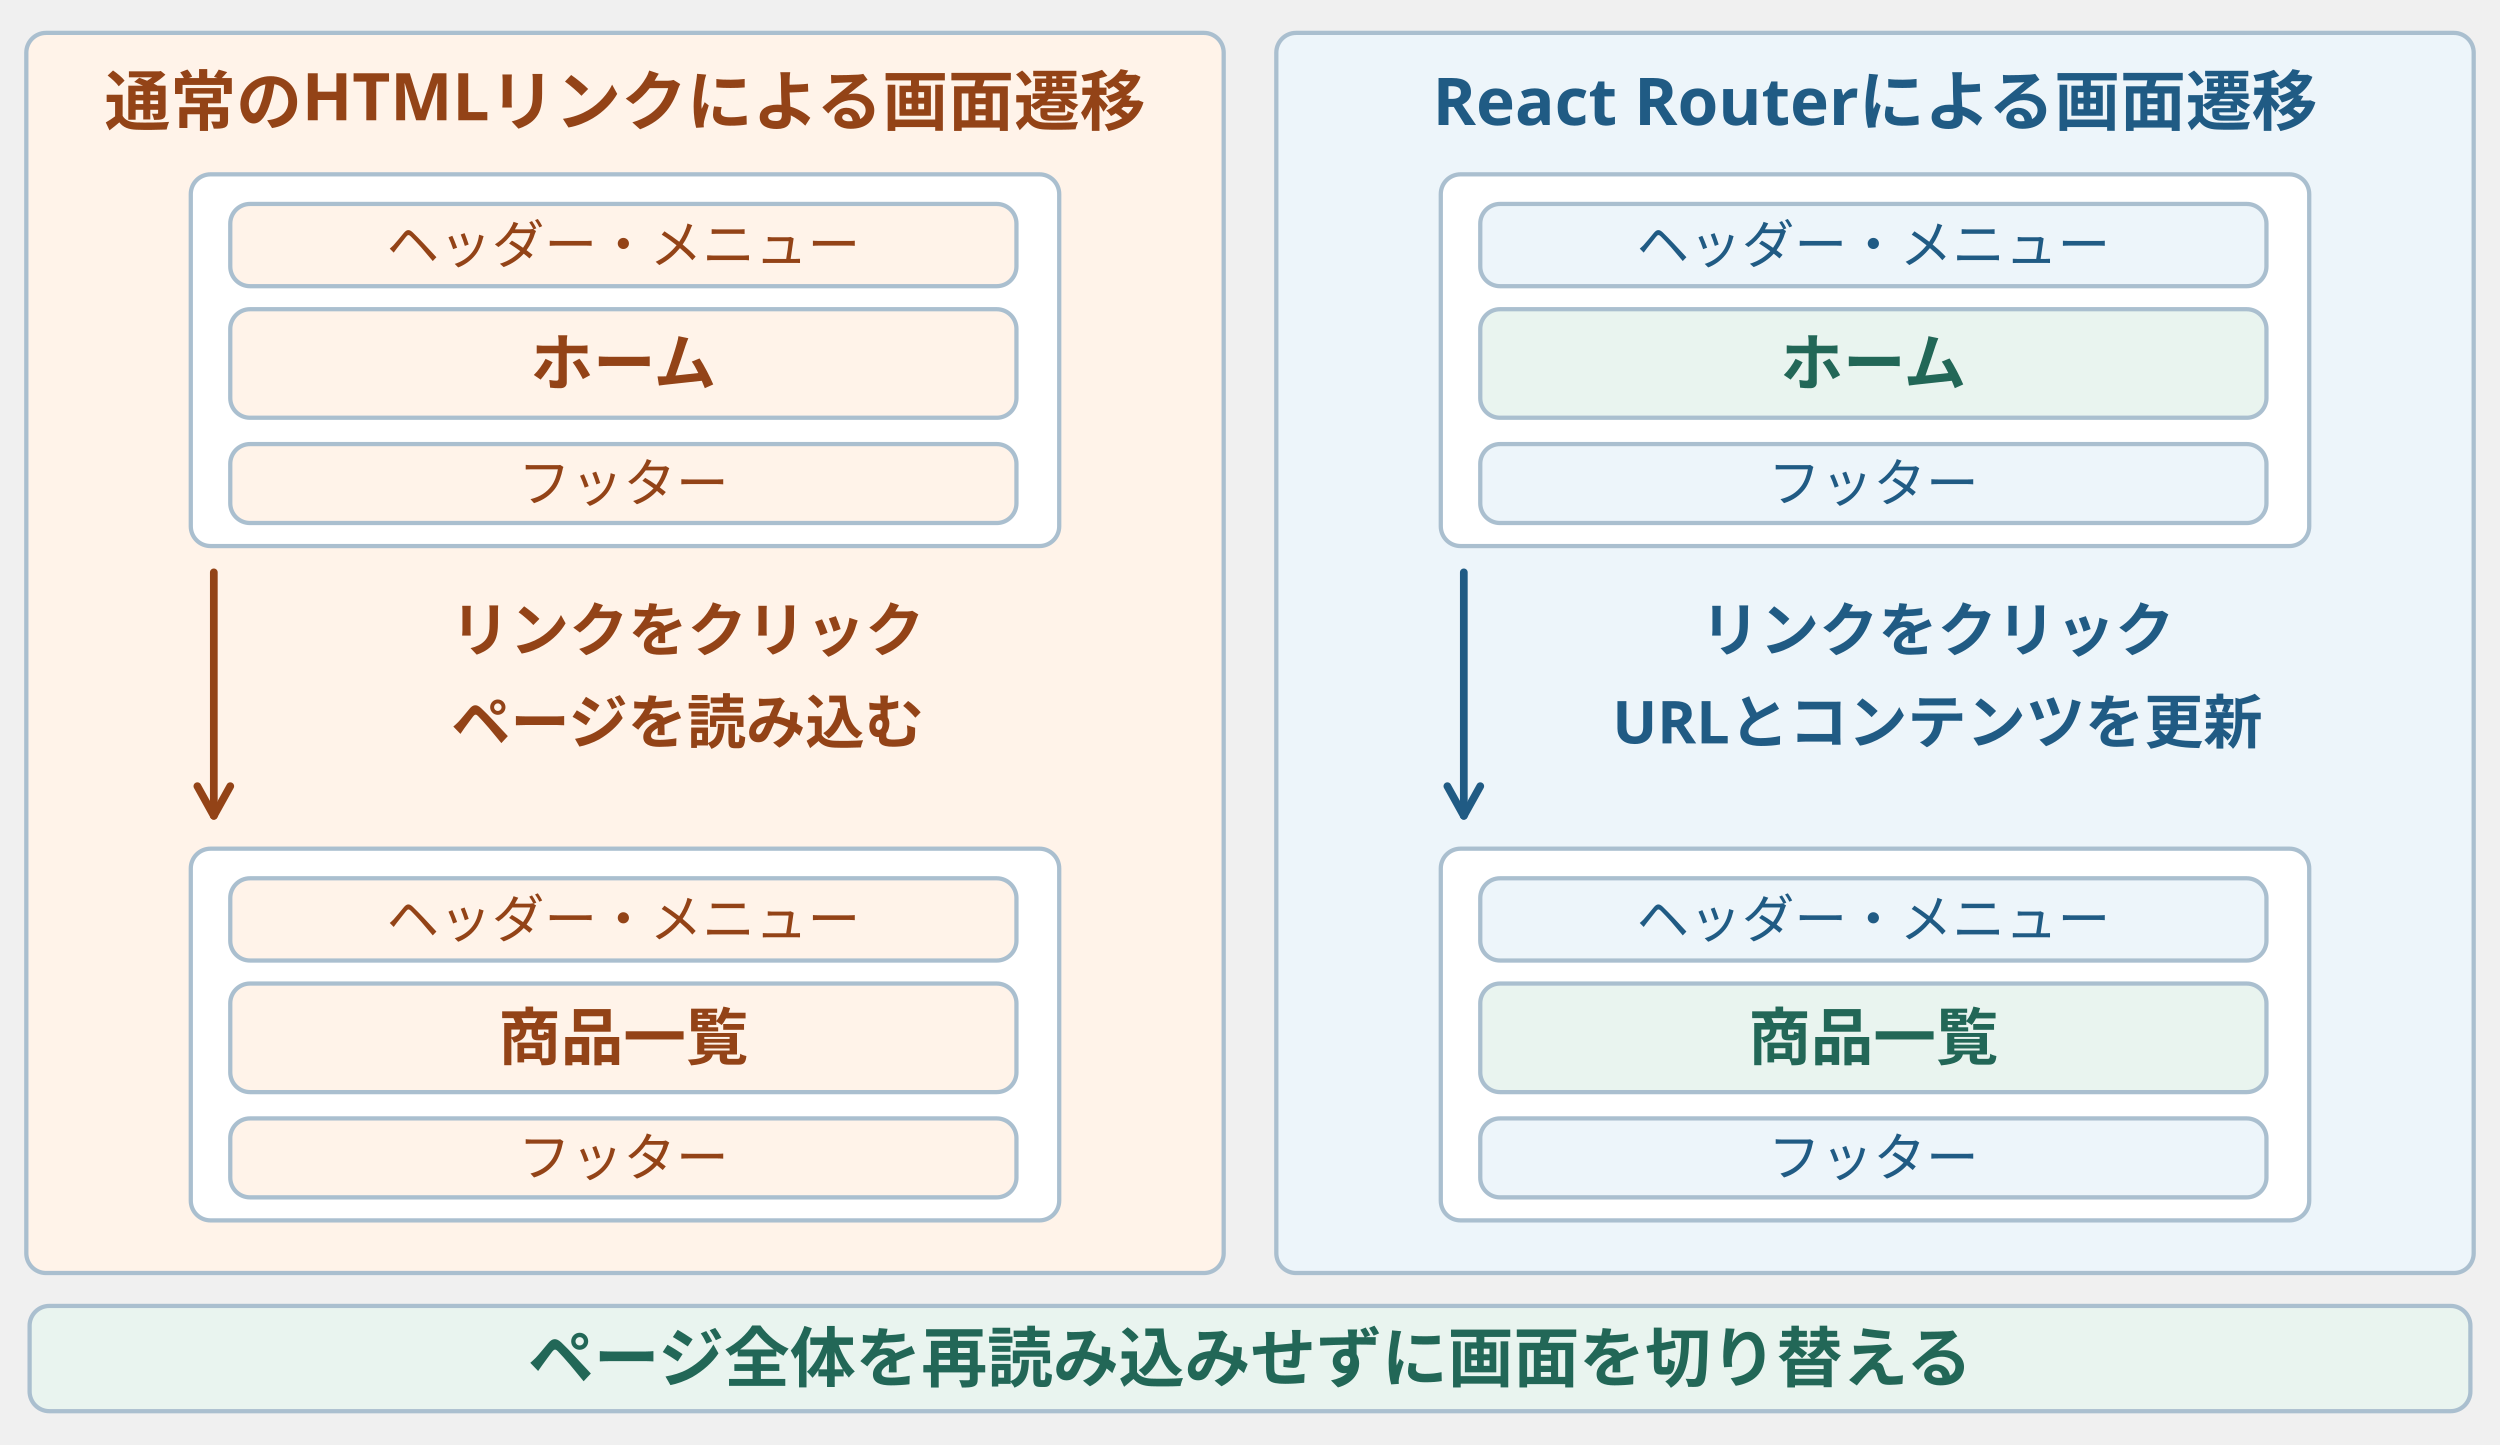
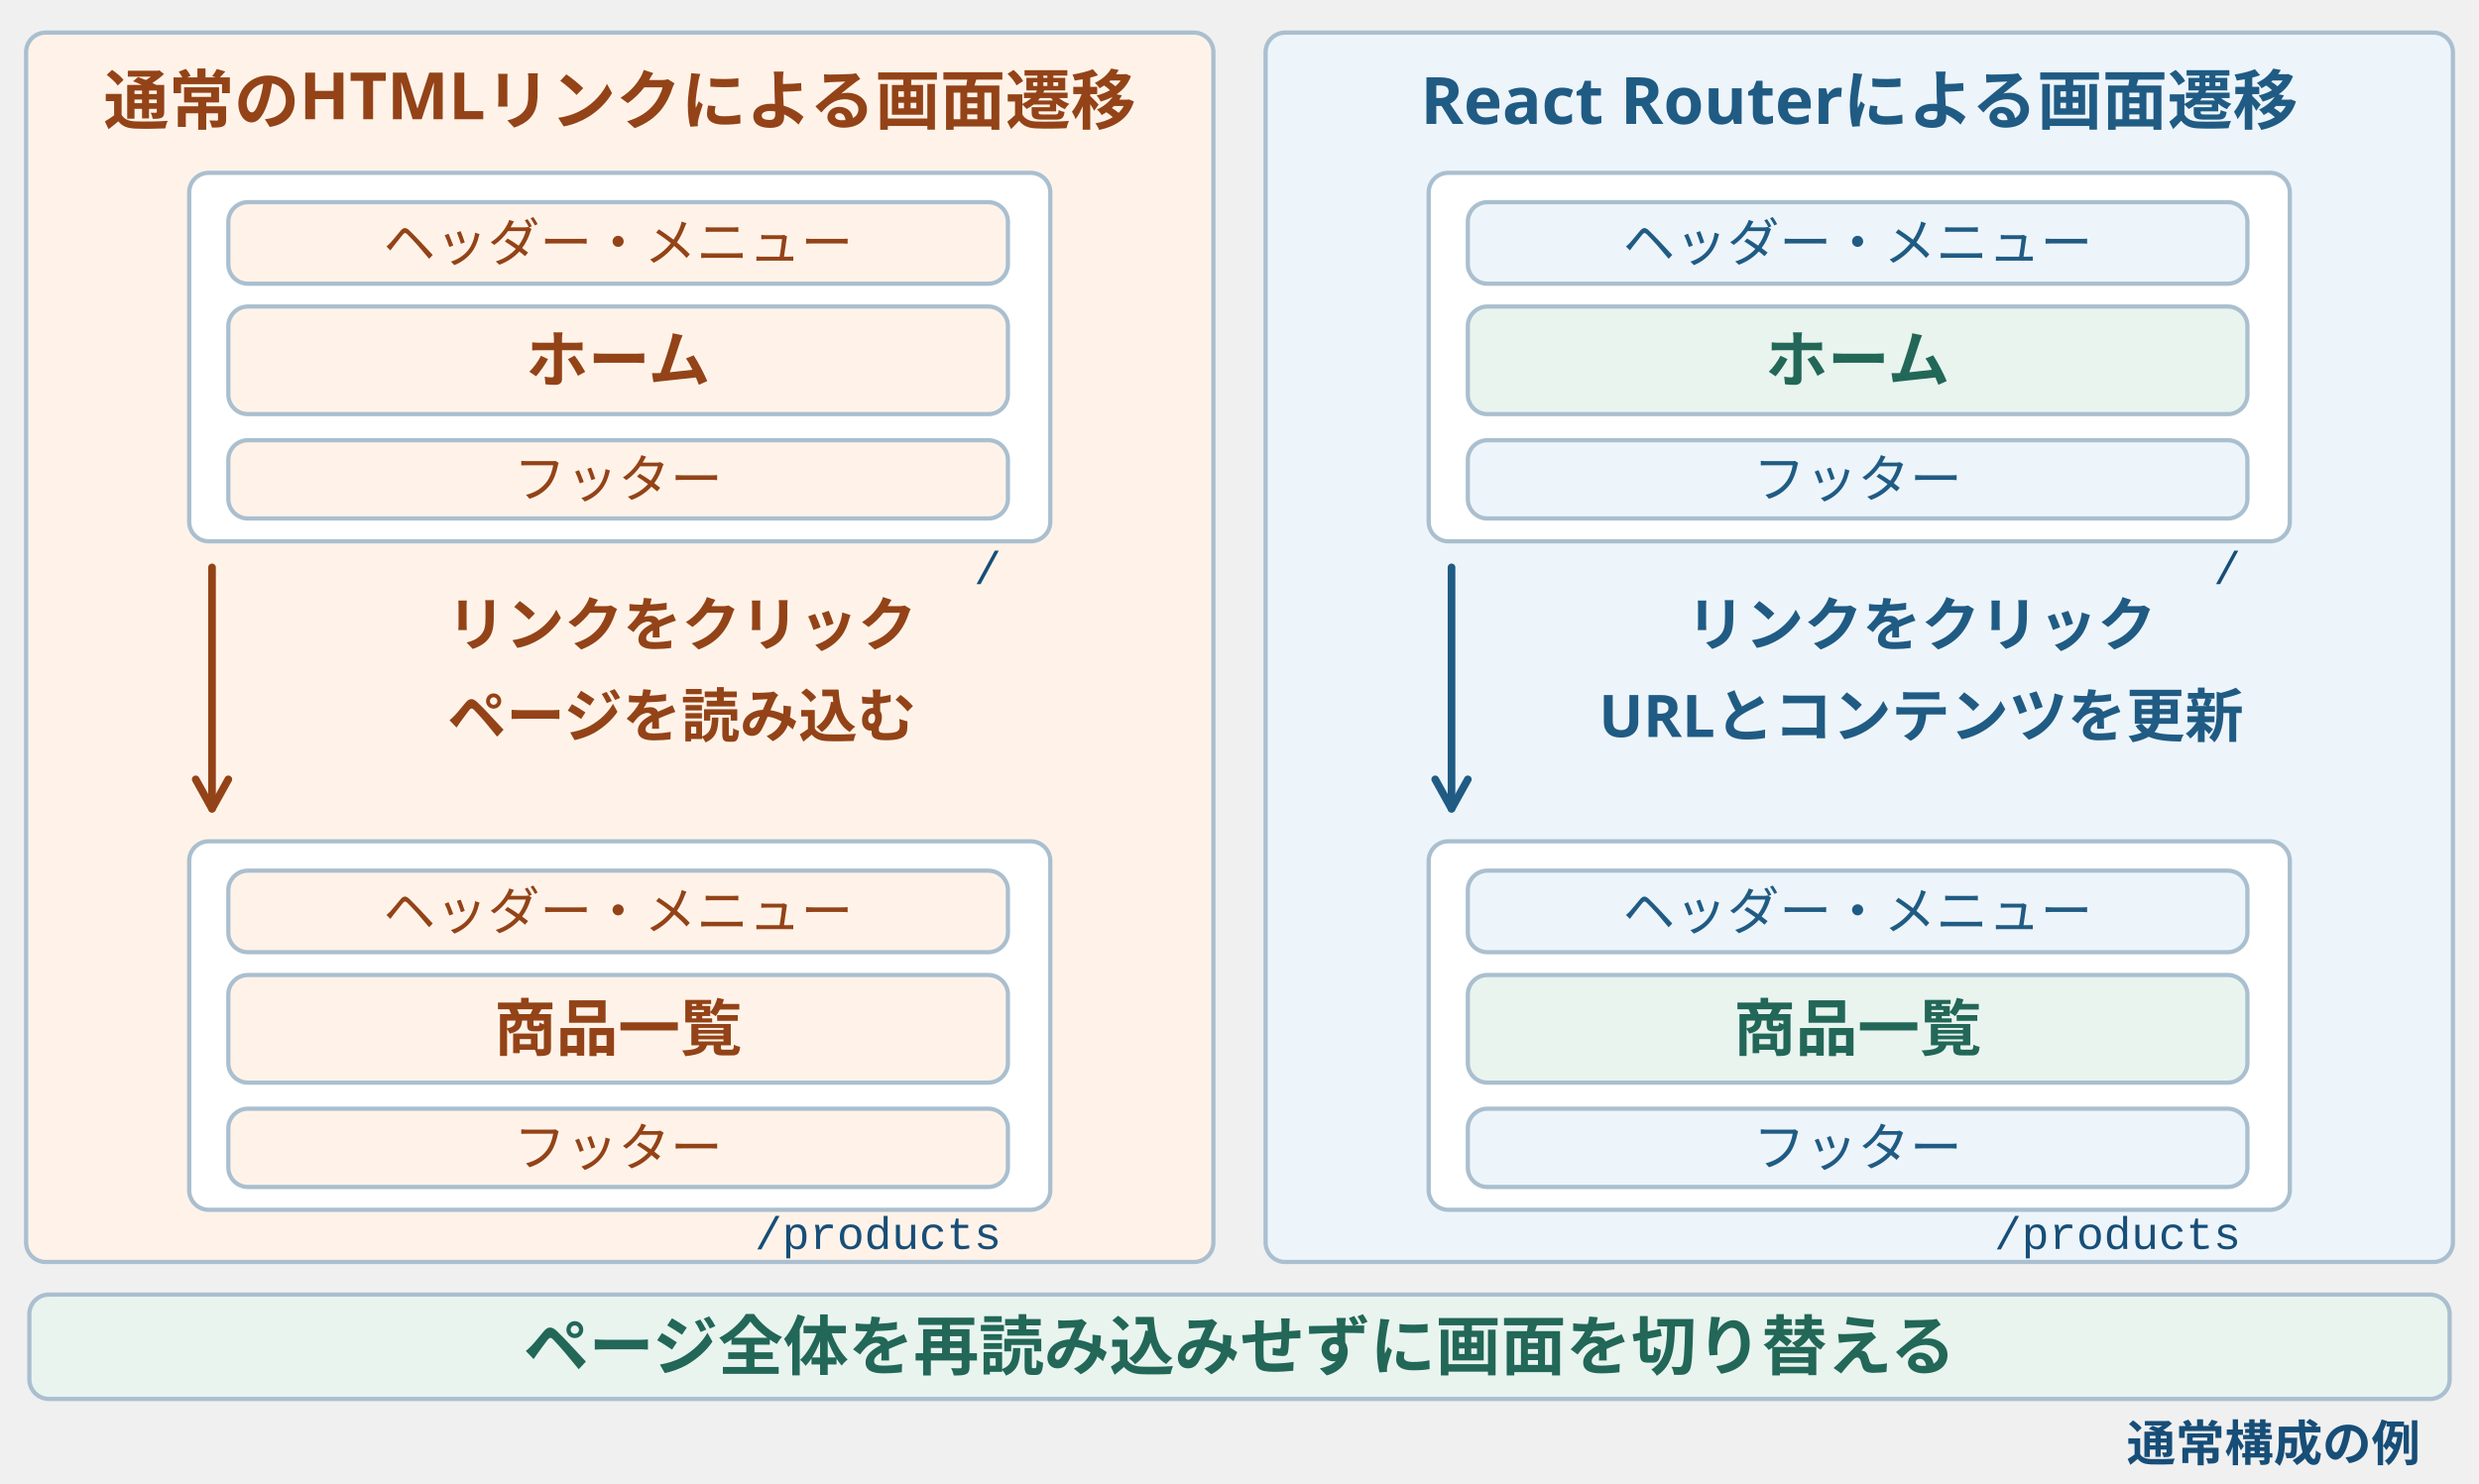
- <svg xmlns="http://www.w3.org/2000/svg" width="760" height="439" viewBox="0 0 760 439">
+ <svg xmlns="http://www.w3.org/2000/svg" width="760" height="455" viewBox="0 0 760 455">
  <rect x="8" y="10" width="364" height="377" rx="6" fill="#fff3e9" stroke="#aabfcf" stroke-width="1.3" />
  <text x="190" y="38" font-family="Meiryo, MS Gothic, sans-serif" font-size="20" fill="#934317" font-weight="700" text-anchor="middle">通常のHTMLリンクによる画面遷移</text>
  <rect x="58" y="53" width="264" height="113" rx="6" fill="white" stroke="#aabfcf" stroke-width="1.3" />
  <rect x="70" y="62" width="239" height="25" rx="6" fill="#fff3e9" stroke="#aabfcf" stroke-width="1.3" />
  <text x="189.5" y="80.1" font-family="Meiryo, MS Gothic, sans-serif" font-size="16" fill="#934317" font-weight="400" text-anchor="middle">ヘッダー・メニュー</text>
  <rect x="70" y="94" width="239" height="33" rx="6" fill="#fff3e9" stroke="#aabfcf" stroke-width="1.3" />
  <text x="189.5" y="117.15" font-family="Meiryo, MS Gothic, sans-serif" font-size="19" fill="#934317" font-weight="700" text-anchor="middle">ホーム</text>
  <rect x="70" y="135" width="239" height="24" rx="6" fill="#fff3e9" stroke="#aabfcf" stroke-width="1.3" />
  <text x="189.5" y="152.6" font-family="Meiryo, MS Gothic, sans-serif" font-size="16" fill="#934317" font-weight="400" text-anchor="middle">フッター</text>
  <rect x="58" y="258" width="264" height="113" rx="6" fill="white" stroke="#aabfcf" stroke-width="1.3" />
  <rect x="70" y="267" width="239" height="25" rx="6" fill="#fff3e9" stroke="#aabfcf" stroke-width="1.3" />
  <text x="189.5" y="285.1" font-family="Meiryo, MS Gothic, sans-serif" font-size="16" fill="#934317" font-weight="400" text-anchor="middle">ヘッダー・メニュー</text>
  <rect x="70" y="299" width="239" height="33" rx="6" fill="#fff3e9" stroke="#aabfcf" stroke-width="1.3" />
  <text x="189.5" y="322.15" font-family="Meiryo, MS Gothic, sans-serif" font-size="19" fill="#934317" font-weight="700" text-anchor="middle">商品一覧</text>
  <rect x="70" y="340" width="239" height="24" rx="6" fill="#fff3e9" stroke="#aabfcf" stroke-width="1.3" />
  <text x="189.5" y="357.6" font-family="Meiryo, MS Gothic, sans-serif" font-size="16" fill="#934317" font-weight="400" text-anchor="middle">フッター</text>
  <polyline points="65,174 65,248" fill="none" stroke="#934317" stroke-width="2.35" stroke-linecap="round" stroke-linejoin="round" />
  <polyline points="70,239 65,248 60,239" fill="none" stroke="#934317" stroke-width="2.35" stroke-linecap="round" stroke-linejoin="round" />
  <text x="209" y="198" font-family="Meiryo, MS Gothic, sans-serif" font-size="18" fill="#934317" font-weight="700" text-anchor="middle">リンクをクリック</text>
  <text x="209" y="226" font-family="Meiryo, MS Gothic, sans-serif" font-size="18" fill="#934317" font-weight="700" text-anchor="middle">ページを読み込む</text>
  <rect x="388" y="10" width="364" height="377" rx="6" fill="#edf5fa" stroke="#aabfcf" stroke-width="1.3" />
  <text x="570" y="38" font-family="Meiryo, MS Gothic, sans-serif" font-size="20" fill="#205b84" font-weight="700" text-anchor="middle">React Routerによる画面遷移</text>
  <rect x="438" y="53" width="264" height="113" rx="6" fill="white" stroke="#aabfcf" stroke-width="1.3" />
  <rect x="450" y="62" width="239" height="25" rx="6" fill="#edf5fa" stroke="#aabfcf" stroke-width="1.3" />
  <text x="569.5" y="80.1" font-family="Meiryo, MS Gothic, sans-serif" font-size="16" fill="#205b84" font-weight="400" text-anchor="middle">ヘッダー・メニュー</text>
  <rect x="450" y="94" width="239" height="33" rx="6" fill="#e9f4ef" stroke="#aabfcf" stroke-width="1.3" />
  <text x="569.5" y="117.15" font-family="Meiryo, MS Gothic, sans-serif" font-size="19" fill="#226757" font-weight="700" text-anchor="middle">ホーム</text>
  <rect x="450" y="135" width="239" height="24" rx="6" fill="#edf5fa" stroke="#aabfcf" stroke-width="1.3" />
  <text x="569.5" y="152.6" font-family="Meiryo, MS Gothic, sans-serif" font-size="16" fill="#205b84" font-weight="400" text-anchor="middle">フッター</text>
  <rect x="438" y="258" width="264" height="113" rx="6" fill="white" stroke="#aabfcf" stroke-width="1.3" />
  <rect x="450" y="267" width="239" height="25" rx="6" fill="#edf5fa" stroke="#aabfcf" stroke-width="1.3" />
  <text x="569.5" y="285.1" font-family="Meiryo, MS Gothic, sans-serif" font-size="16" fill="#205b84" font-weight="400" text-anchor="middle">ヘッダー・メニュー</text>
  <rect x="450" y="299" width="239" height="33" rx="6" fill="#e9f4ef" stroke="#aabfcf" stroke-width="1.3" />
  <text x="569.5" y="322.15" font-family="Meiryo, MS Gothic, sans-serif" font-size="19" fill="#226757" font-weight="700" text-anchor="middle">商品一覧</text>
  <rect x="450" y="340" width="239" height="24" rx="6" fill="#edf5fa" stroke="#aabfcf" stroke-width="1.3" />
  <text x="569.5" y="357.6" font-family="Meiryo, MS Gothic, sans-serif" font-size="16" fill="#205b84" font-weight="400" text-anchor="middle">フッター</text>
  <polyline points="445,174 445,248" fill="none" stroke="#205b84" stroke-width="2.35" stroke-linecap="round" stroke-linejoin="round" />
  <polyline points="450,239 445,248 440,239" fill="none" stroke="#205b84" stroke-width="2.35" stroke-linecap="round" stroke-linejoin="round" />
  <text x="589" y="198" font-family="Meiryo, MS Gothic, sans-serif" font-size="18" fill="#205b84" font-weight="700" text-anchor="middle">リンクをクリック</text>
  <text x="589" y="226" font-family="Meiryo, MS Gothic, sans-serif" font-size="18" fill="#205b84" font-weight="700" text-anchor="middle">URLとコンテンツを更新</text>
  <rect x="9" y="397" width="742" height="32" rx="6" fill="#e9f4ef" stroke="#aabfcf" stroke-width="1.3" />
  <text x="380" y="420" font-family="Meiryo, MS Gothic, sans-serif" font-size="20" fill="#226757" font-weight="700" text-anchor="middle">ページ全体を再読み込みせずに画面を切り替える</text>
+   <text x="307" y="179" font-family="Courier New, Meiryo UI, monospace" font-size="14" fill="#174e78" text-anchor="end" font-weight="400">/</text>
+   <text x="307" y="383" font-family="Courier New, Meiryo UI, monospace" font-size="14" fill="#174e78" text-anchor="end" font-weight="400">/products</text>
+   <text x="687" y="179" font-family="Courier New, Meiryo UI, monospace" font-size="14" fill="#174e78" text-anchor="end" font-weight="400">/</text>
+   <text x="687" y="383" font-family="Courier New, Meiryo UI, monospace" font-size="14" fill="#174e78" text-anchor="end" font-weight="400">/products</text>
+   <text x="742" y="448" font-family="Meiryo UI, MS PGothic, sans-serif" font-size="15" fill="#174e78" text-anchor="end" font-weight="700">通常構成の例</text>
</svg>
